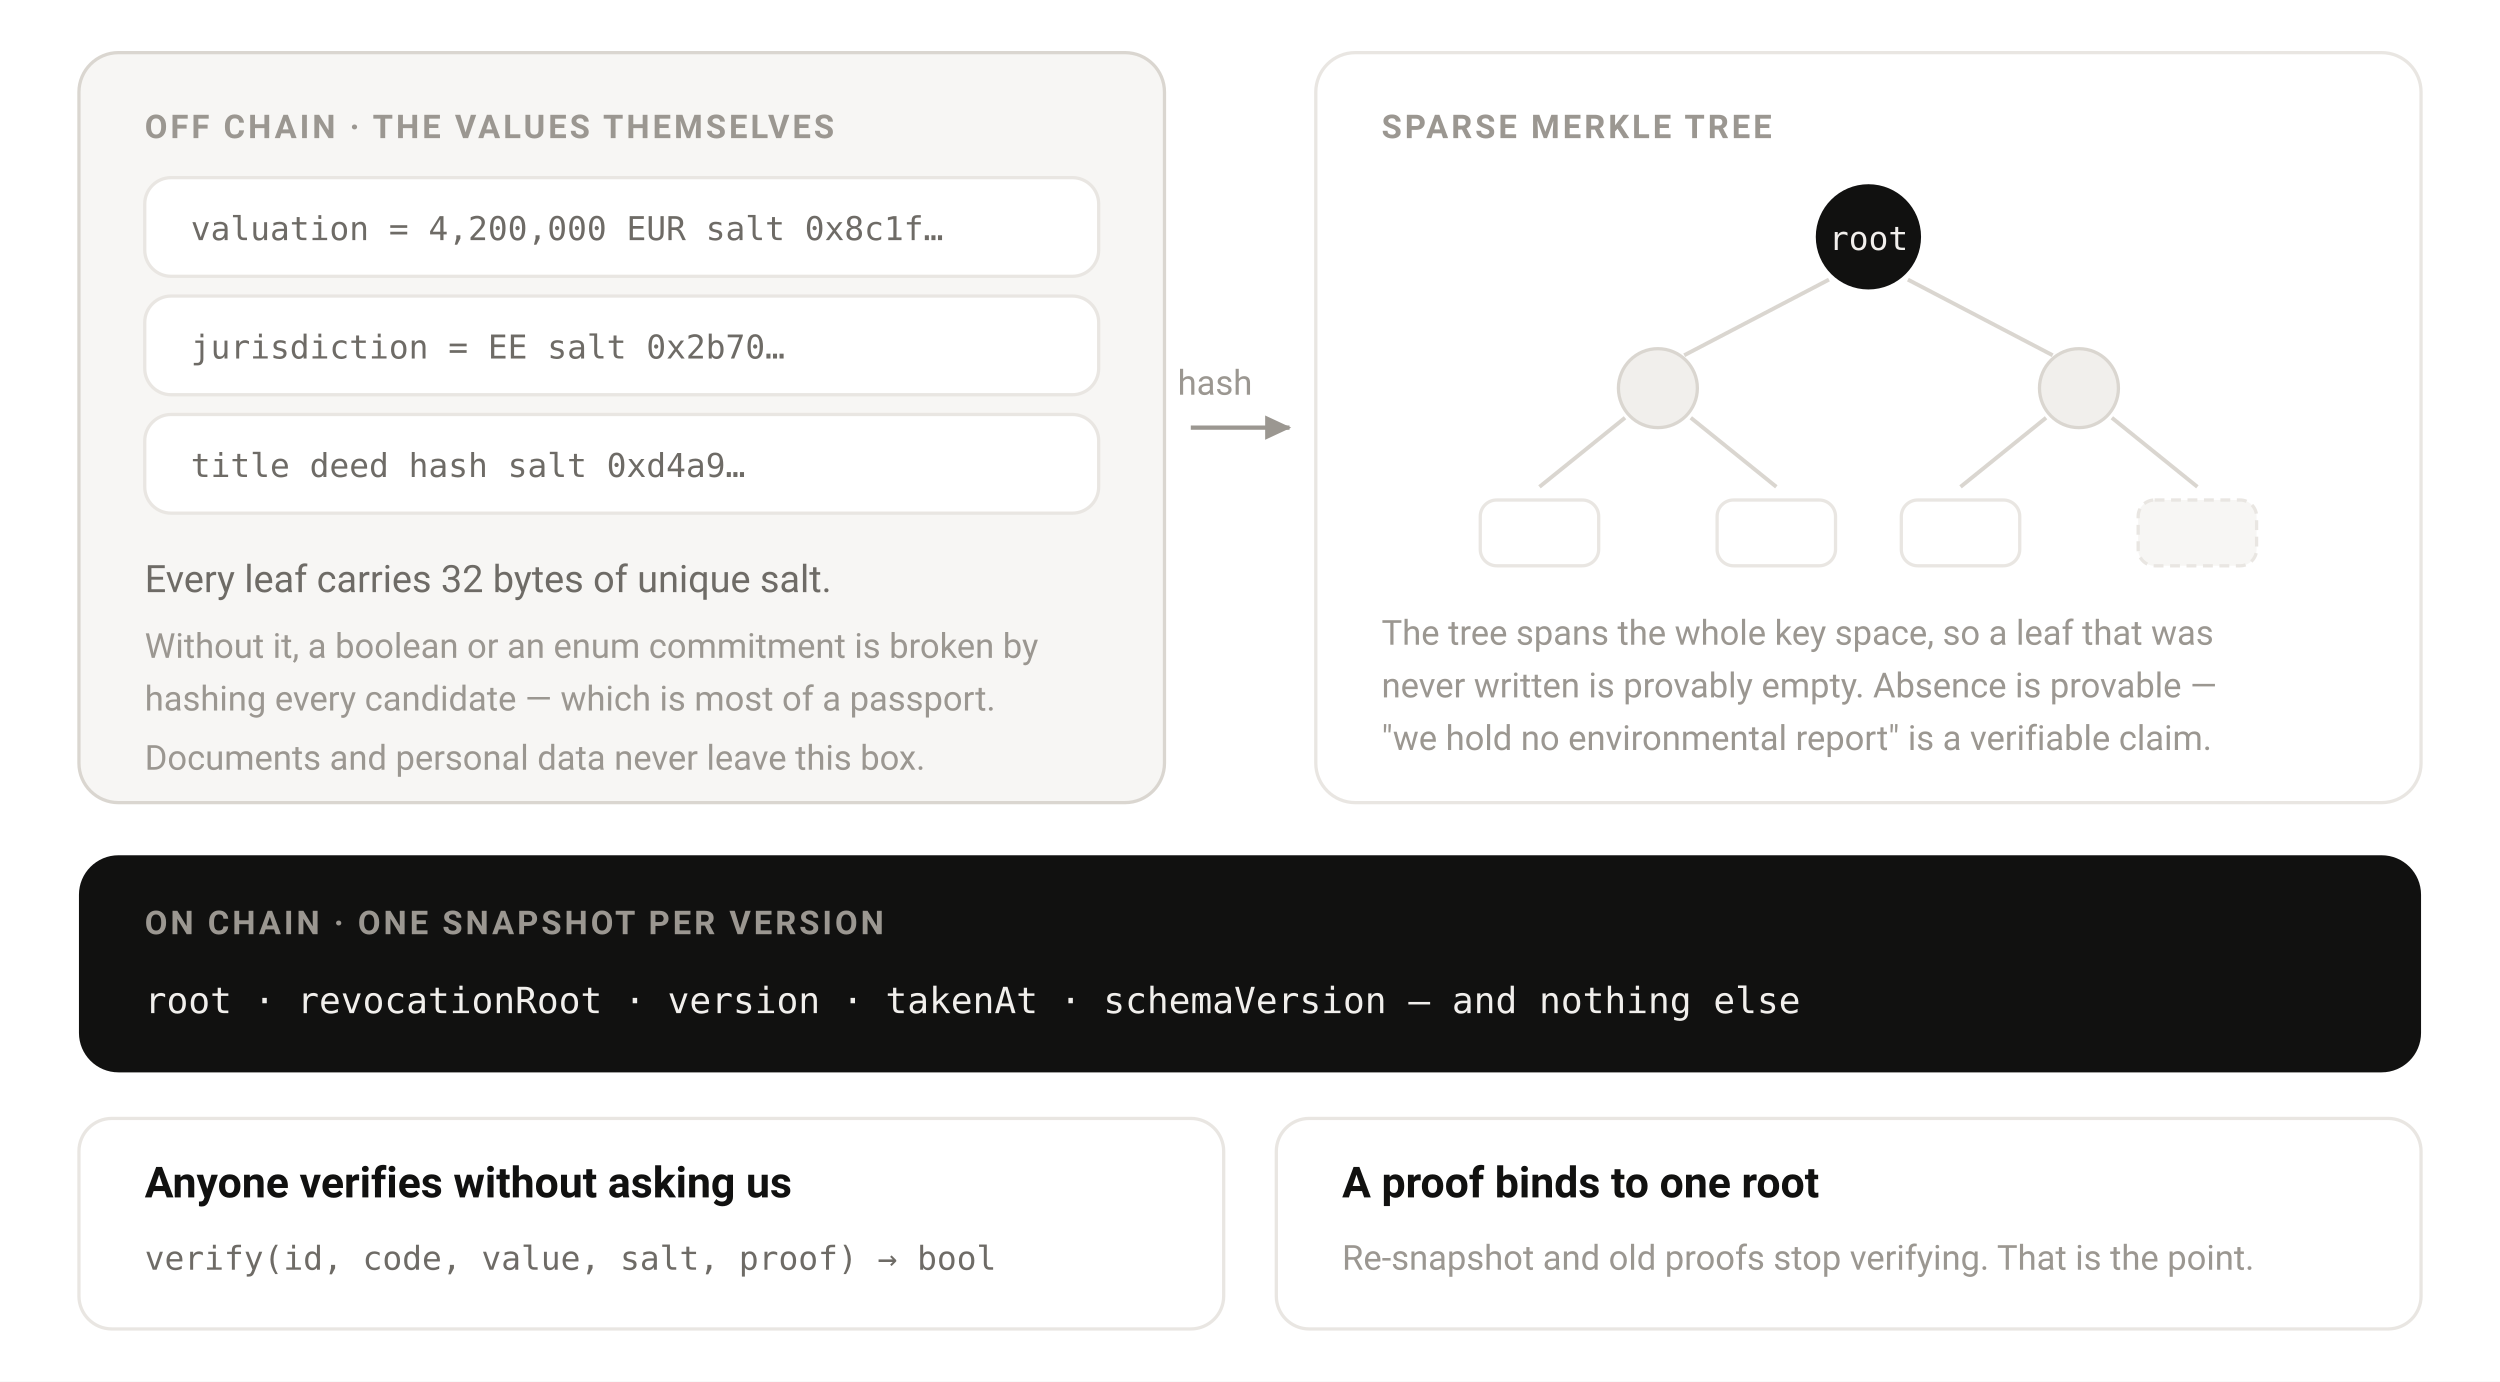
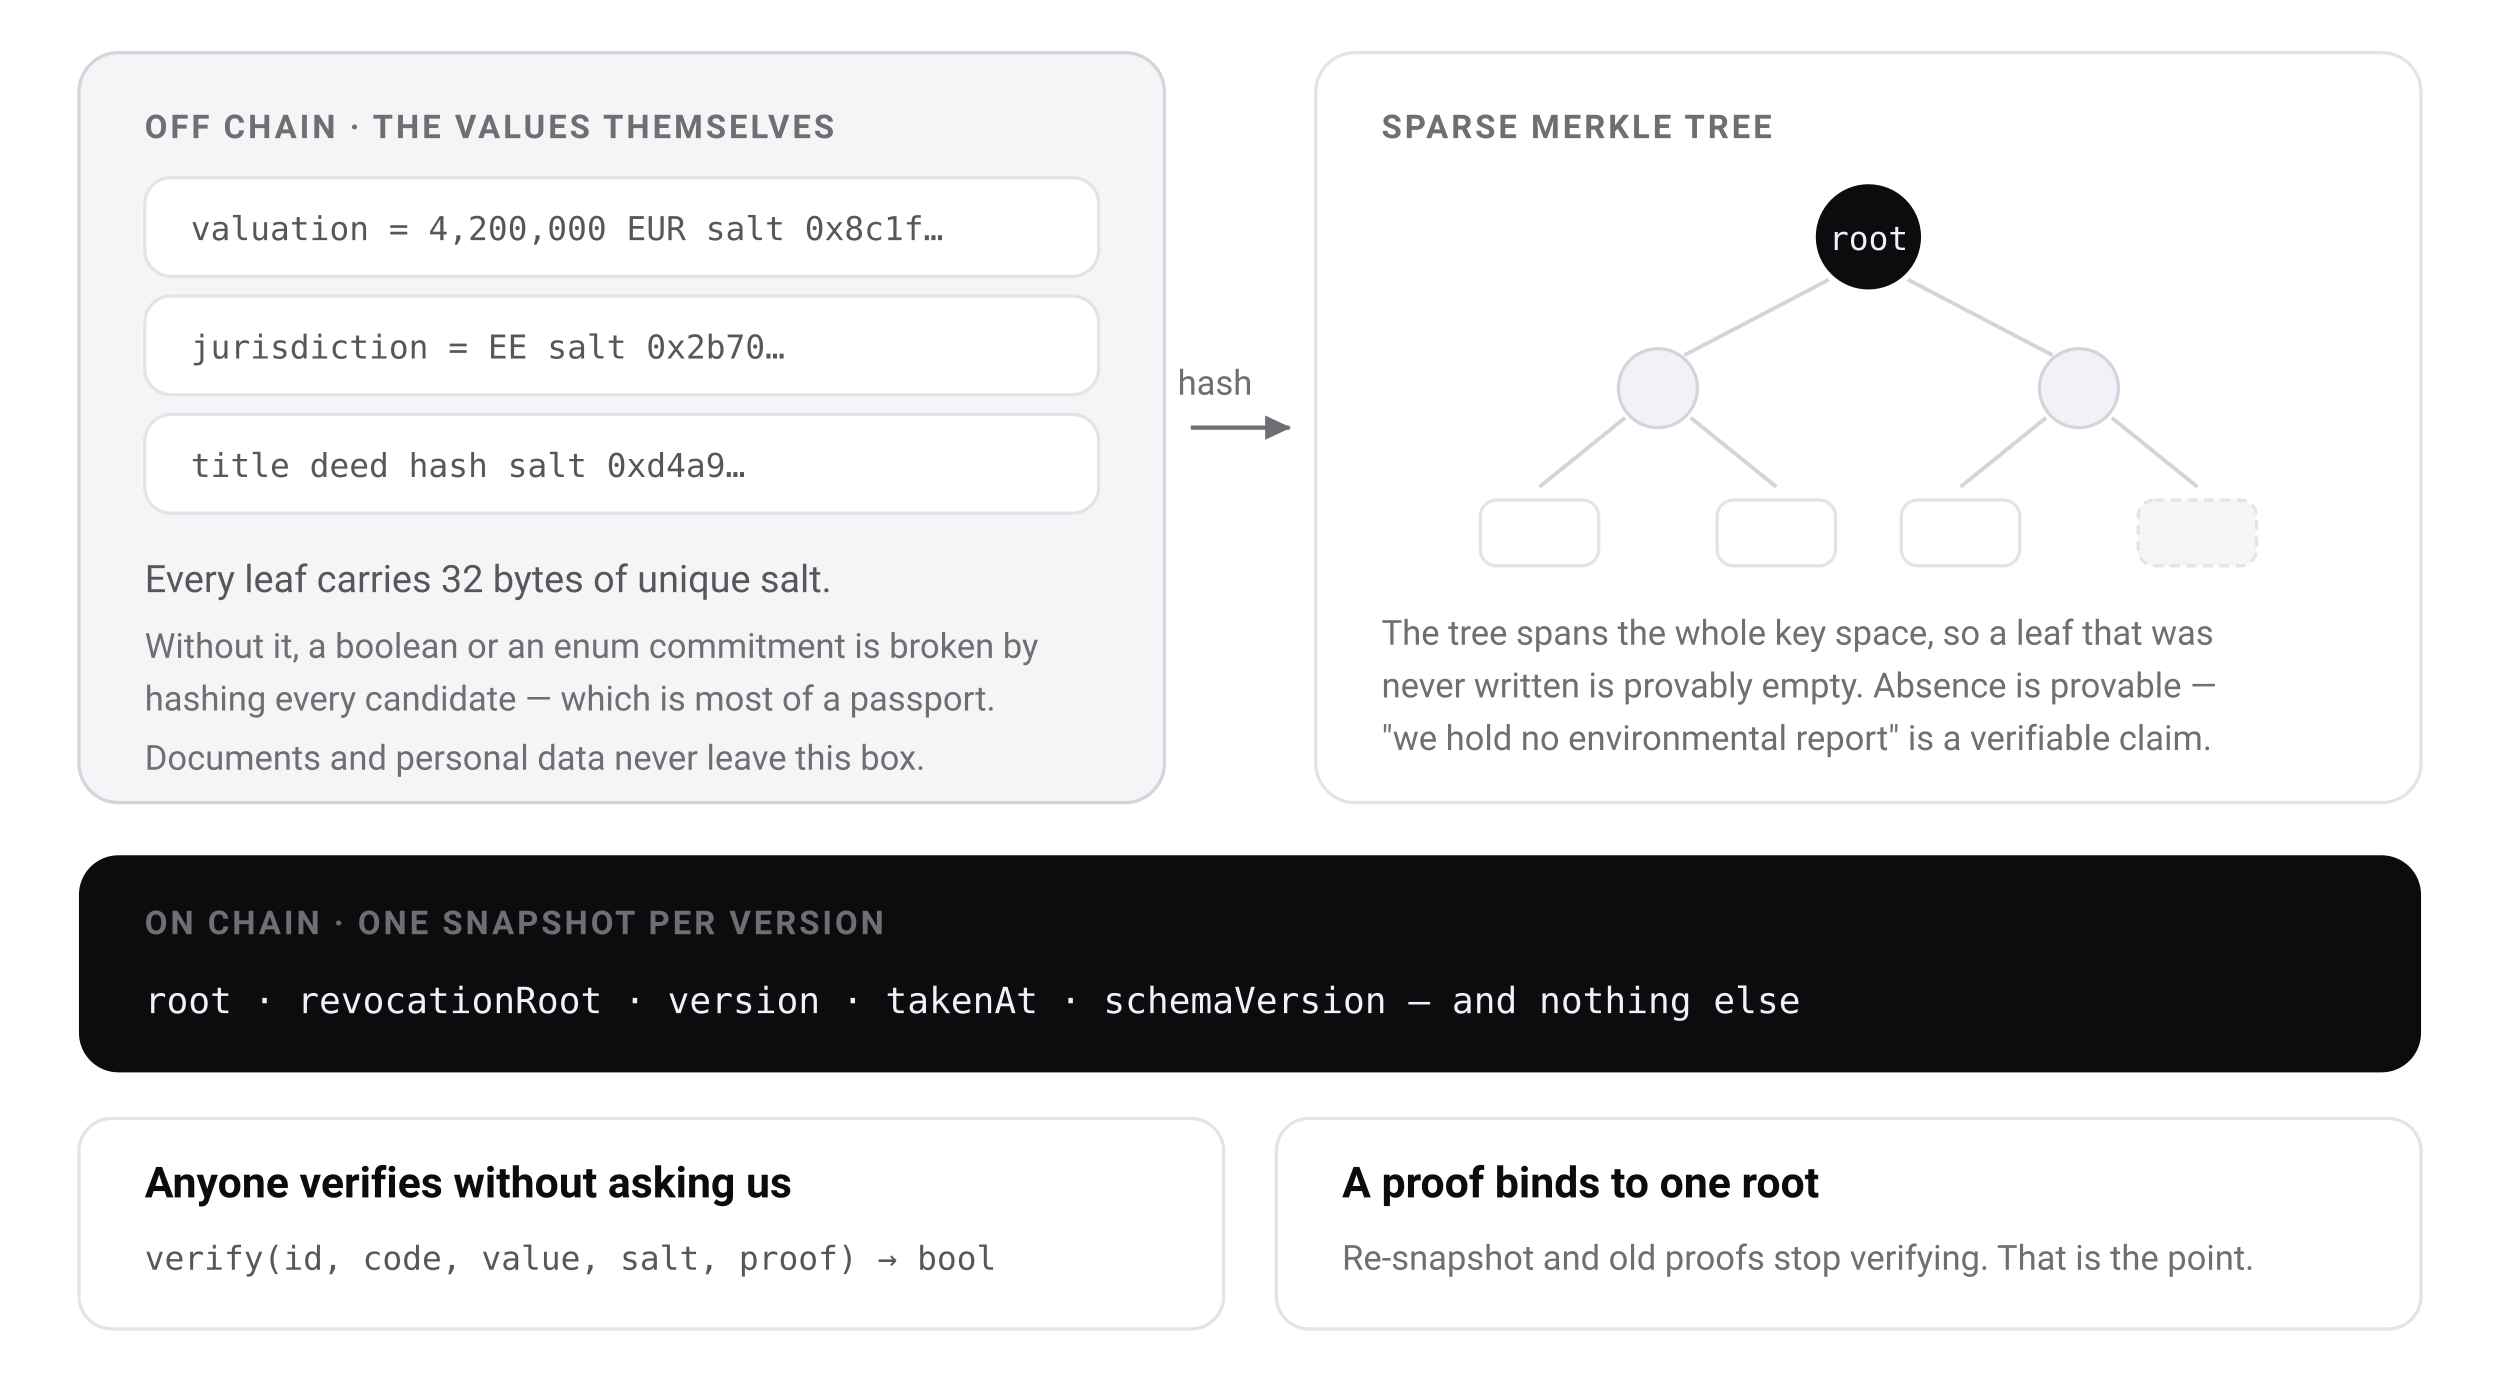
<svg xmlns="http://www.w3.org/2000/svg" viewBox="0 0 760 420" width="760" height="420" class="d-pass">
  <style>
- .d-pass text{font-family:-apple-system,BlinkMacSystemFont,"Segoe UI",Roboto,Helvetica,Arial,sans-serif;fill:#111110}
- .d-pass .lbl{font-size:10px;font-weight:700;letter-spacing:.09em;fill:#9B9791}
+ .d-pass text{font-family:-apple-system,BlinkMacSystemFont,"Segoe UI",Roboto,Helvetica,Arial,sans-serif;fill:#0C0C0F}
+ .d-pass .lbl{font-size:10px;font-weight:700;letter-spacing:.09em;fill:#6E6E73}
.d-pass .st{font-size:13px;font-weight:600}
- .d-pass .sm{font-size:11.5px;fill:#6E6B66}
- .d-pass .fa{font-size:10.5px;fill:#9B9791}
- .d-pass .mo{font-family:ui-monospace,SFMono-Regular,Menlo,monospace;font-size:11px;fill:#3C3A37}
- .d-pass .mos{font-family:ui-monospace,SFMono-Regular,Menlo,monospace;font-size:10px;fill:#6E6B66}
+ .d-pass .sm{font-size:11.5px;fill:#57575B}
+ .d-pass .fa{font-size:10.5px;fill:#6E6E73}
+ .d-pass .mo{font-family:ui-monospace,SFMono-Regular,Menlo,monospace;font-size:11px;fill:#3C3C43}
+ .d-pass .mos{font-family:ui-monospace,SFMono-Regular,Menlo,monospace;font-size:10px;fill:#57575B}
.d-pass .i-st{fill:#FFFFFF}
- .d-pass .i-sm{fill:#9B9791}
- .d-pass .i-mo{fill:#F1EFEC}
+ .d-pass .i-sm{fill:#6E6E73}
+ .d-pass .i-mo{fill:#F0F2F8}
</style>
  <defs>
    <marker id="pa2" viewBox="0 0 8 8" refX="7" refY="4" markerWidth="6.5" markerHeight="6.5" orient="auto">
-       <path d="M0 0.5 L7.5 4 L0 7.5 Z" fill="#9B9791" />
+       <path d="M0 0.5 L7.5 4 L0 7.5 Z" fill="#6E6E73" />
    </marker>
  </defs>
  <rect width="760" height="420" fill="#FFFFFF" />
-   <rect x="24" y="16" width="330" height="228" rx="12" fill="#F7F6F4" stroke="#DAD6D0" />
+   <rect x="24" y="16" width="330" height="228" rx="12" fill="#F5F5F7" stroke="#D2D5DB" />
  <text class="lbl" x="44" y="42">OFF CHAIN · THE VALUES THEMSELVES</text>
-   <rect x="44" y="54" width="290" height="30" rx="8" fill="#FFFFFF" stroke="#E9E6E2" />
+   <rect x="44" y="54" width="290" height="30" rx="8" fill="#FFFFFF" stroke="#E2E4E9" />
  <text class="mos" x="58" y="73">valuation = 4,200,000 EUR   salt 0x8c1f…</text>
-   <rect x="44" y="90" width="290" height="30" rx="8" fill="#FFFFFF" stroke="#E9E6E2" />
+   <rect x="44" y="90" width="290" height="30" rx="8" fill="#FFFFFF" stroke="#E2E4E9" />
  <text class="mos" x="58" y="109">jurisdiction = EE            salt 0x2b70…</text>
-   <rect x="44" y="126" width="290" height="30" rx="8" fill="#FFFFFF" stroke="#E9E6E2" />
+   <rect x="44" y="126" width="290" height="30" rx="8" fill="#FFFFFF" stroke="#E2E4E9" />
  <text class="mos" x="58" y="145">title deed hash              salt 0xd4a9…</text>
  <text class="sm" x="44" y="180">Every leaf carries 32 bytes of unique salt.</text>
  <text class="fa" x="44" y="200">Without it, a boolean or an enum commitment is broken by</text>
  <text class="fa" x="44" y="216">hashing every candidate — which is most of a passport.</text>
  <text class="fa" x="44" y="234">Documents and personal data never leave this box.</text>
-   <path d="M362 130 L392 130" stroke="#9B9791" stroke-width="1.3" marker-end="url(#pa2)" fill="none" />
+   <path d="M362 130 L392 130" stroke="#6E6E73" stroke-width="1.3" marker-end="url(#pa2)" fill="none" />
  <text class="fa" x="358" y="120">hash</text>
-   <rect x="400" y="16" width="336" height="228" rx="12" fill="#FFFFFF" stroke="#E9E6E2" />
+   <rect x="400" y="16" width="336" height="228" rx="12" fill="#FFFFFF" stroke="#E2E4E9" />
  <text class="lbl" x="420" y="42">SPARSE MERKLE TREE</text>
-   <circle cx="568" cy="72" r="16" fill="#111110" />
+   <circle cx="568" cy="72" r="16" fill="#0C0C0F" />
  <text class="mos i-mo" x="556" y="76">root</text>
-   <path d="M556 85 L512 108" stroke="#DAD6D0" stroke-width="1.2" fill="none" />
-   <path d="M580 85 L624 108" stroke="#DAD6D0" stroke-width="1.2" fill="none" />
-   <circle cx="504" cy="118" r="12" fill="#F1EFEC" stroke="#DAD6D0" />
-   <circle cx="632" cy="118" r="12" fill="#F1EFEC" stroke="#DAD6D0" />
-   <path d="M494 127 L468 148" stroke="#DAD6D0" stroke-width="1.2" fill="none" />
-   <path d="M514 127 L540 148" stroke="#DAD6D0" stroke-width="1.2" fill="none" />
-   <path d="M622 127 L596 148" stroke="#DAD6D0" stroke-width="1.2" fill="none" />
-   <path d="M642 127 L668 148" stroke="#DAD6D0" stroke-width="1.2" fill="none" />
-   <rect x="450" y="152" width="36" height="20" rx="5" fill="#FFFFFF" stroke="#E9E6E2" />
-   <rect x="522" y="152" width="36" height="20" rx="5" fill="#FFFFFF" stroke="#E9E6E2" />
-   <rect x="578" y="152" width="36" height="20" rx="5" fill="#FFFFFF" stroke="#E9E6E2" />
-   <rect x="650" y="152" width="36" height="20" rx="5" fill="#F7F6F4" stroke="#E9E6E2" stroke-dasharray="3 2" />
+   <path d="M556 85 L512 108" stroke="#D2D5DB" stroke-width="1.2" fill="none" />
+   <path d="M580 85 L624 108" stroke="#D2D5DB" stroke-width="1.2" fill="none" />
+   <circle cx="504" cy="118" r="12" fill="#F0F2F8" stroke="#D2D5DB" />
+   <circle cx="632" cy="118" r="12" fill="#F0F2F8" stroke="#D2D5DB" />
+   <path d="M494 127 L468 148" stroke="#D2D5DB" stroke-width="1.2" fill="none" />
+   <path d="M514 127 L540 148" stroke="#D2D5DB" stroke-width="1.2" fill="none" />
+   <path d="M622 127 L596 148" stroke="#D2D5DB" stroke-width="1.2" fill="none" />
+   <path d="M642 127 L668 148" stroke="#D2D5DB" stroke-width="1.2" fill="none" />
+   <rect x="450" y="152" width="36" height="20" rx="5" fill="#FFFFFF" stroke="#E2E4E9" />
+   <rect x="522" y="152" width="36" height="20" rx="5" fill="#FFFFFF" stroke="#E2E4E9" />
+   <rect x="578" y="152" width="36" height="20" rx="5" fill="#FFFFFF" stroke="#E2E4E9" />
+   <rect x="650" y="152" width="36" height="20" rx="5" fill="#F5F5F7" stroke="#E2E4E9" stroke-dasharray="3 2" />
  <text class="fa" x="420" y="196">The tree spans the whole key space, so a leaf that was</text>
  <text class="fa" x="420" y="212">never written is provably empty. Absence is provable —</text>
  <text class="fa" x="420" y="228">"we hold no environmental report" is a verifiable claim.</text>
-   <rect x="24" y="260" width="712" height="66" rx="12" fill="#111110" />
+   <rect x="24" y="260" width="712" height="66" rx="12" fill="#0C0C0F" />
  <text class="lbl i-sm" x="44" y="284">ON CHAIN · ONE SNAPSHOT PER VERSION</text>
  <text class="mo i-mo" x="44" y="308">root · revocationRoot · version · takenAt · schemaVersion — and nothing else</text>
-   <rect x="24" y="340" width="348" height="64" rx="10" fill="#FFFFFF" stroke="#E9E6E2" />
+   <rect x="24" y="340" width="348" height="64" rx="10" fill="#FFFFFF" stroke="#E2E4E9" />
  <text class="st" x="44" y="364">Anyone verifies without asking us</text>
  <text class="mos" x="44" y="386">verify(id, code, value, salt, proof) → bool</text>
-   <rect x="388" y="340" width="348" height="64" rx="10" fill="#FFFFFF" stroke="#E9E6E2" />
+   <rect x="388" y="340" width="348" height="64" rx="10" fill="#FFFFFF" stroke="#E2E4E9" />
  <text class="st" x="408" y="364">A proof binds to one root</text>
  <text class="fa" x="408" y="386">Re-snapshot and old proofs stop verifying. That is the point.</text>
</svg>
